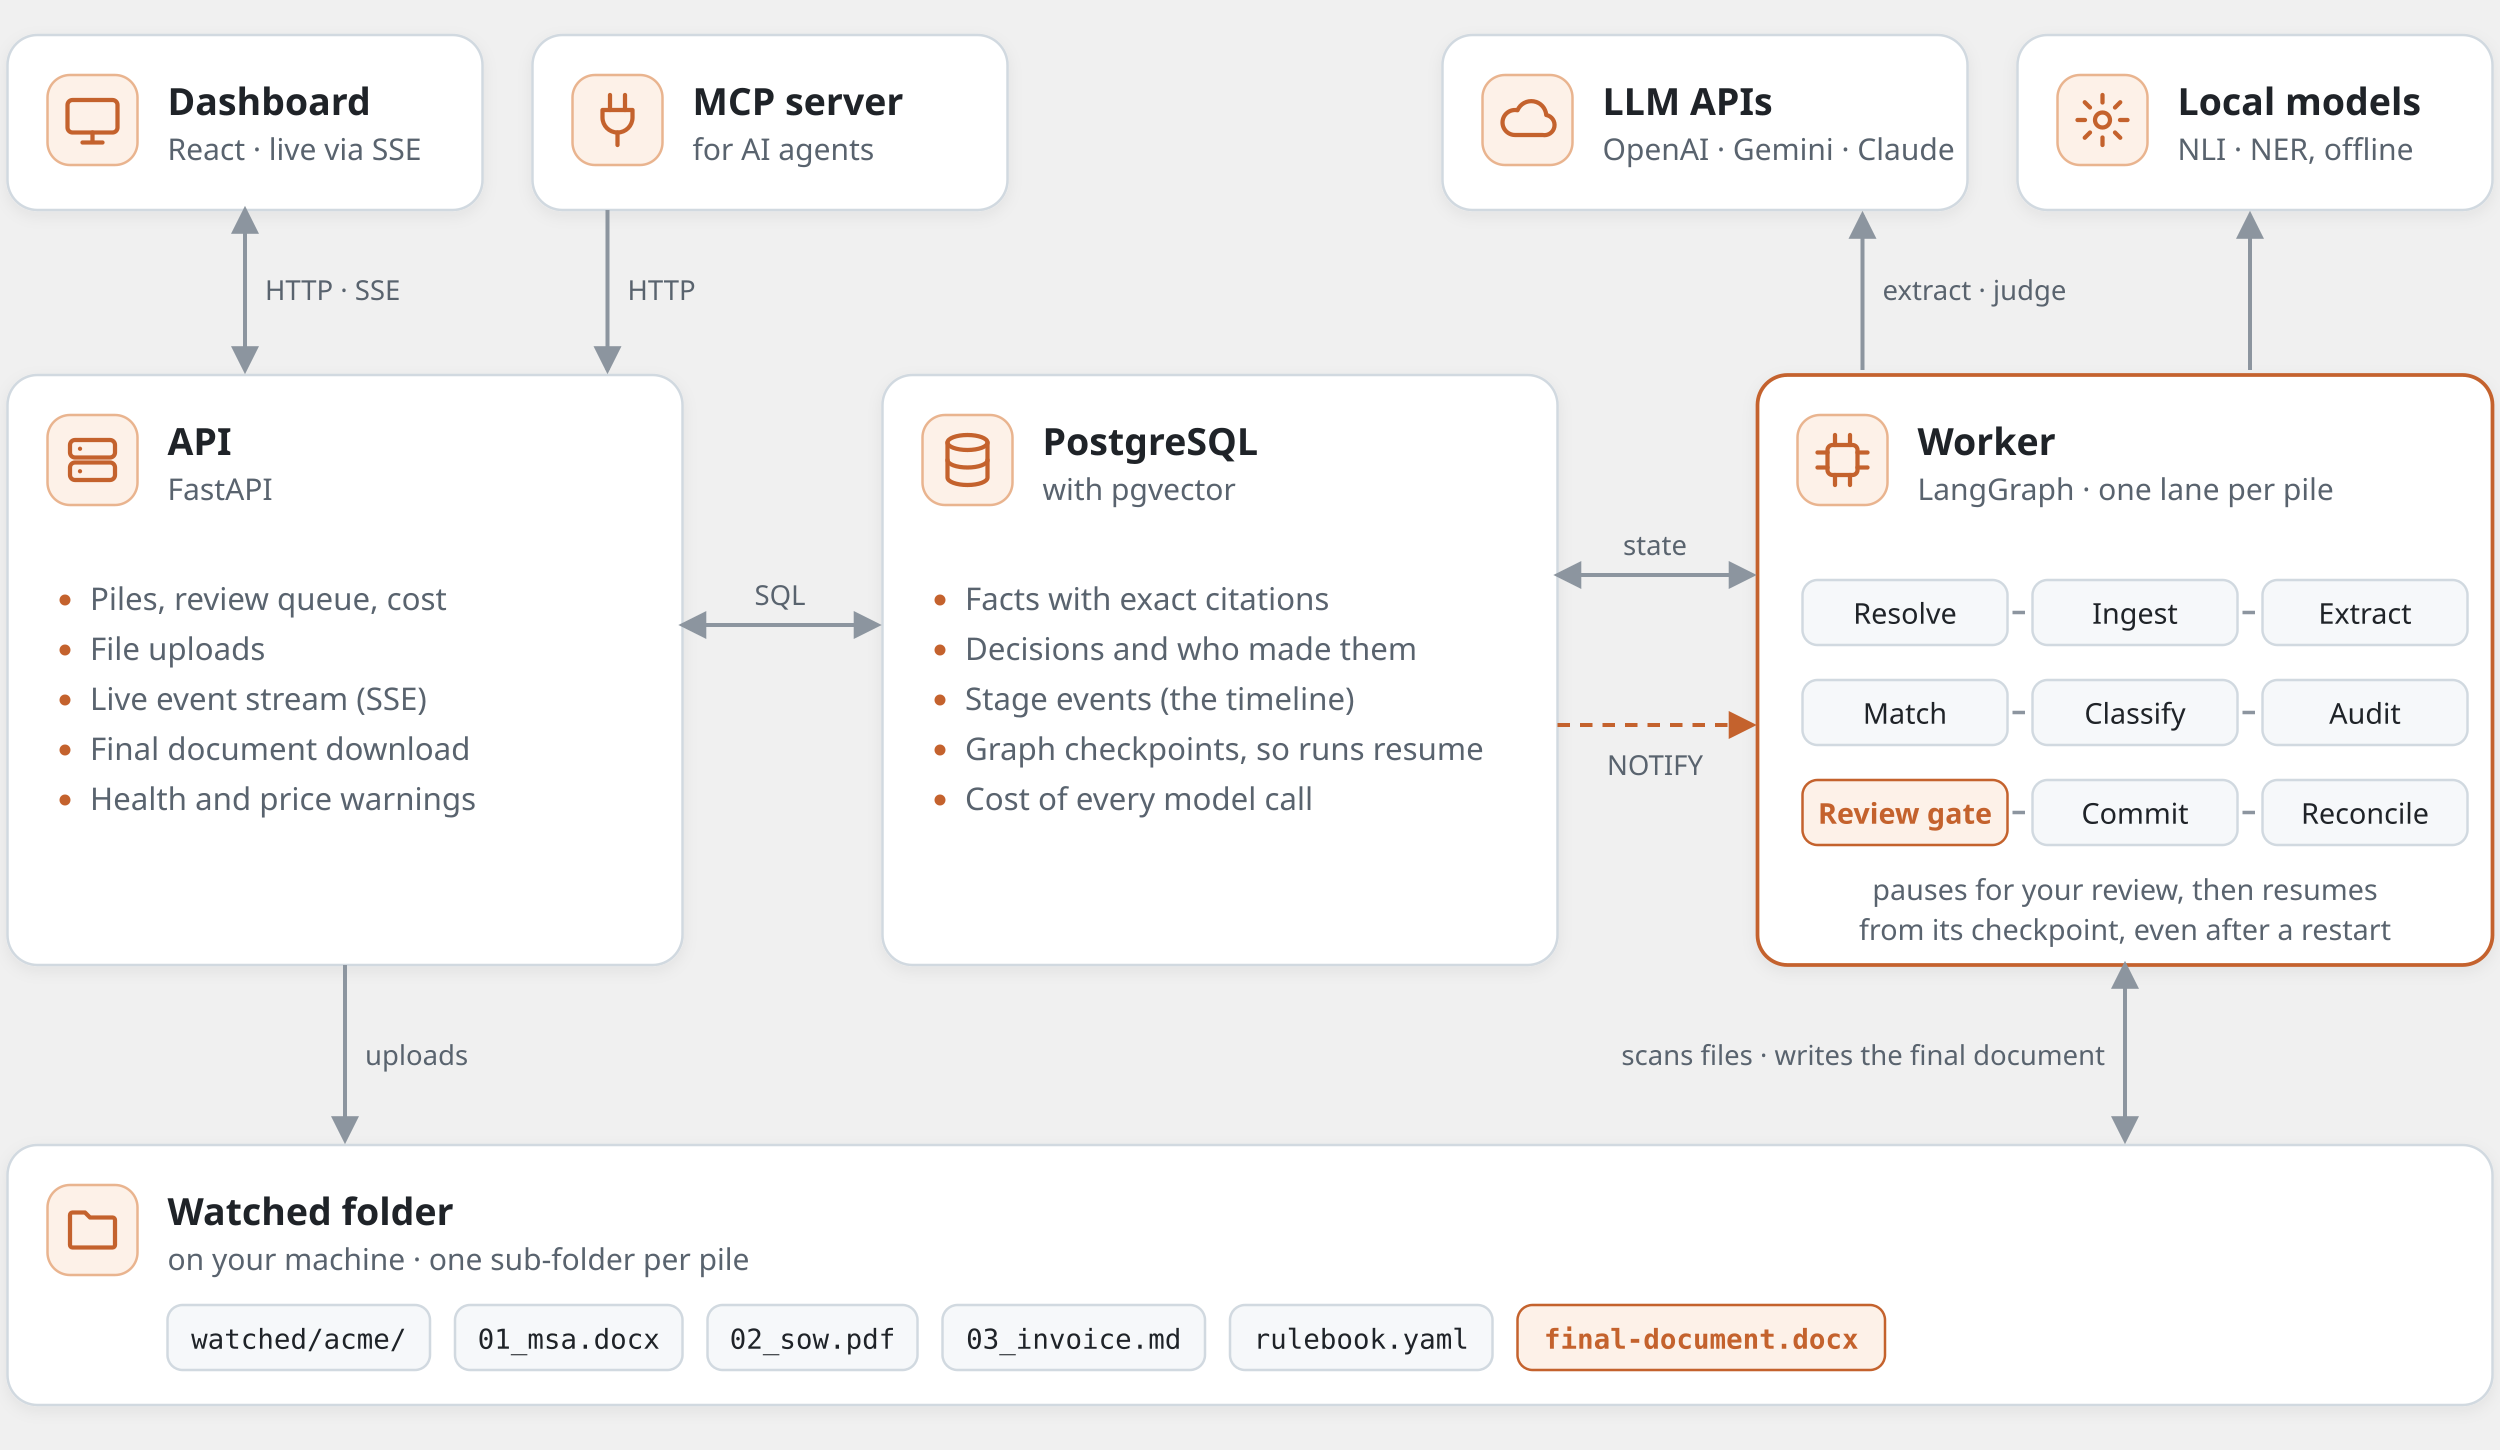
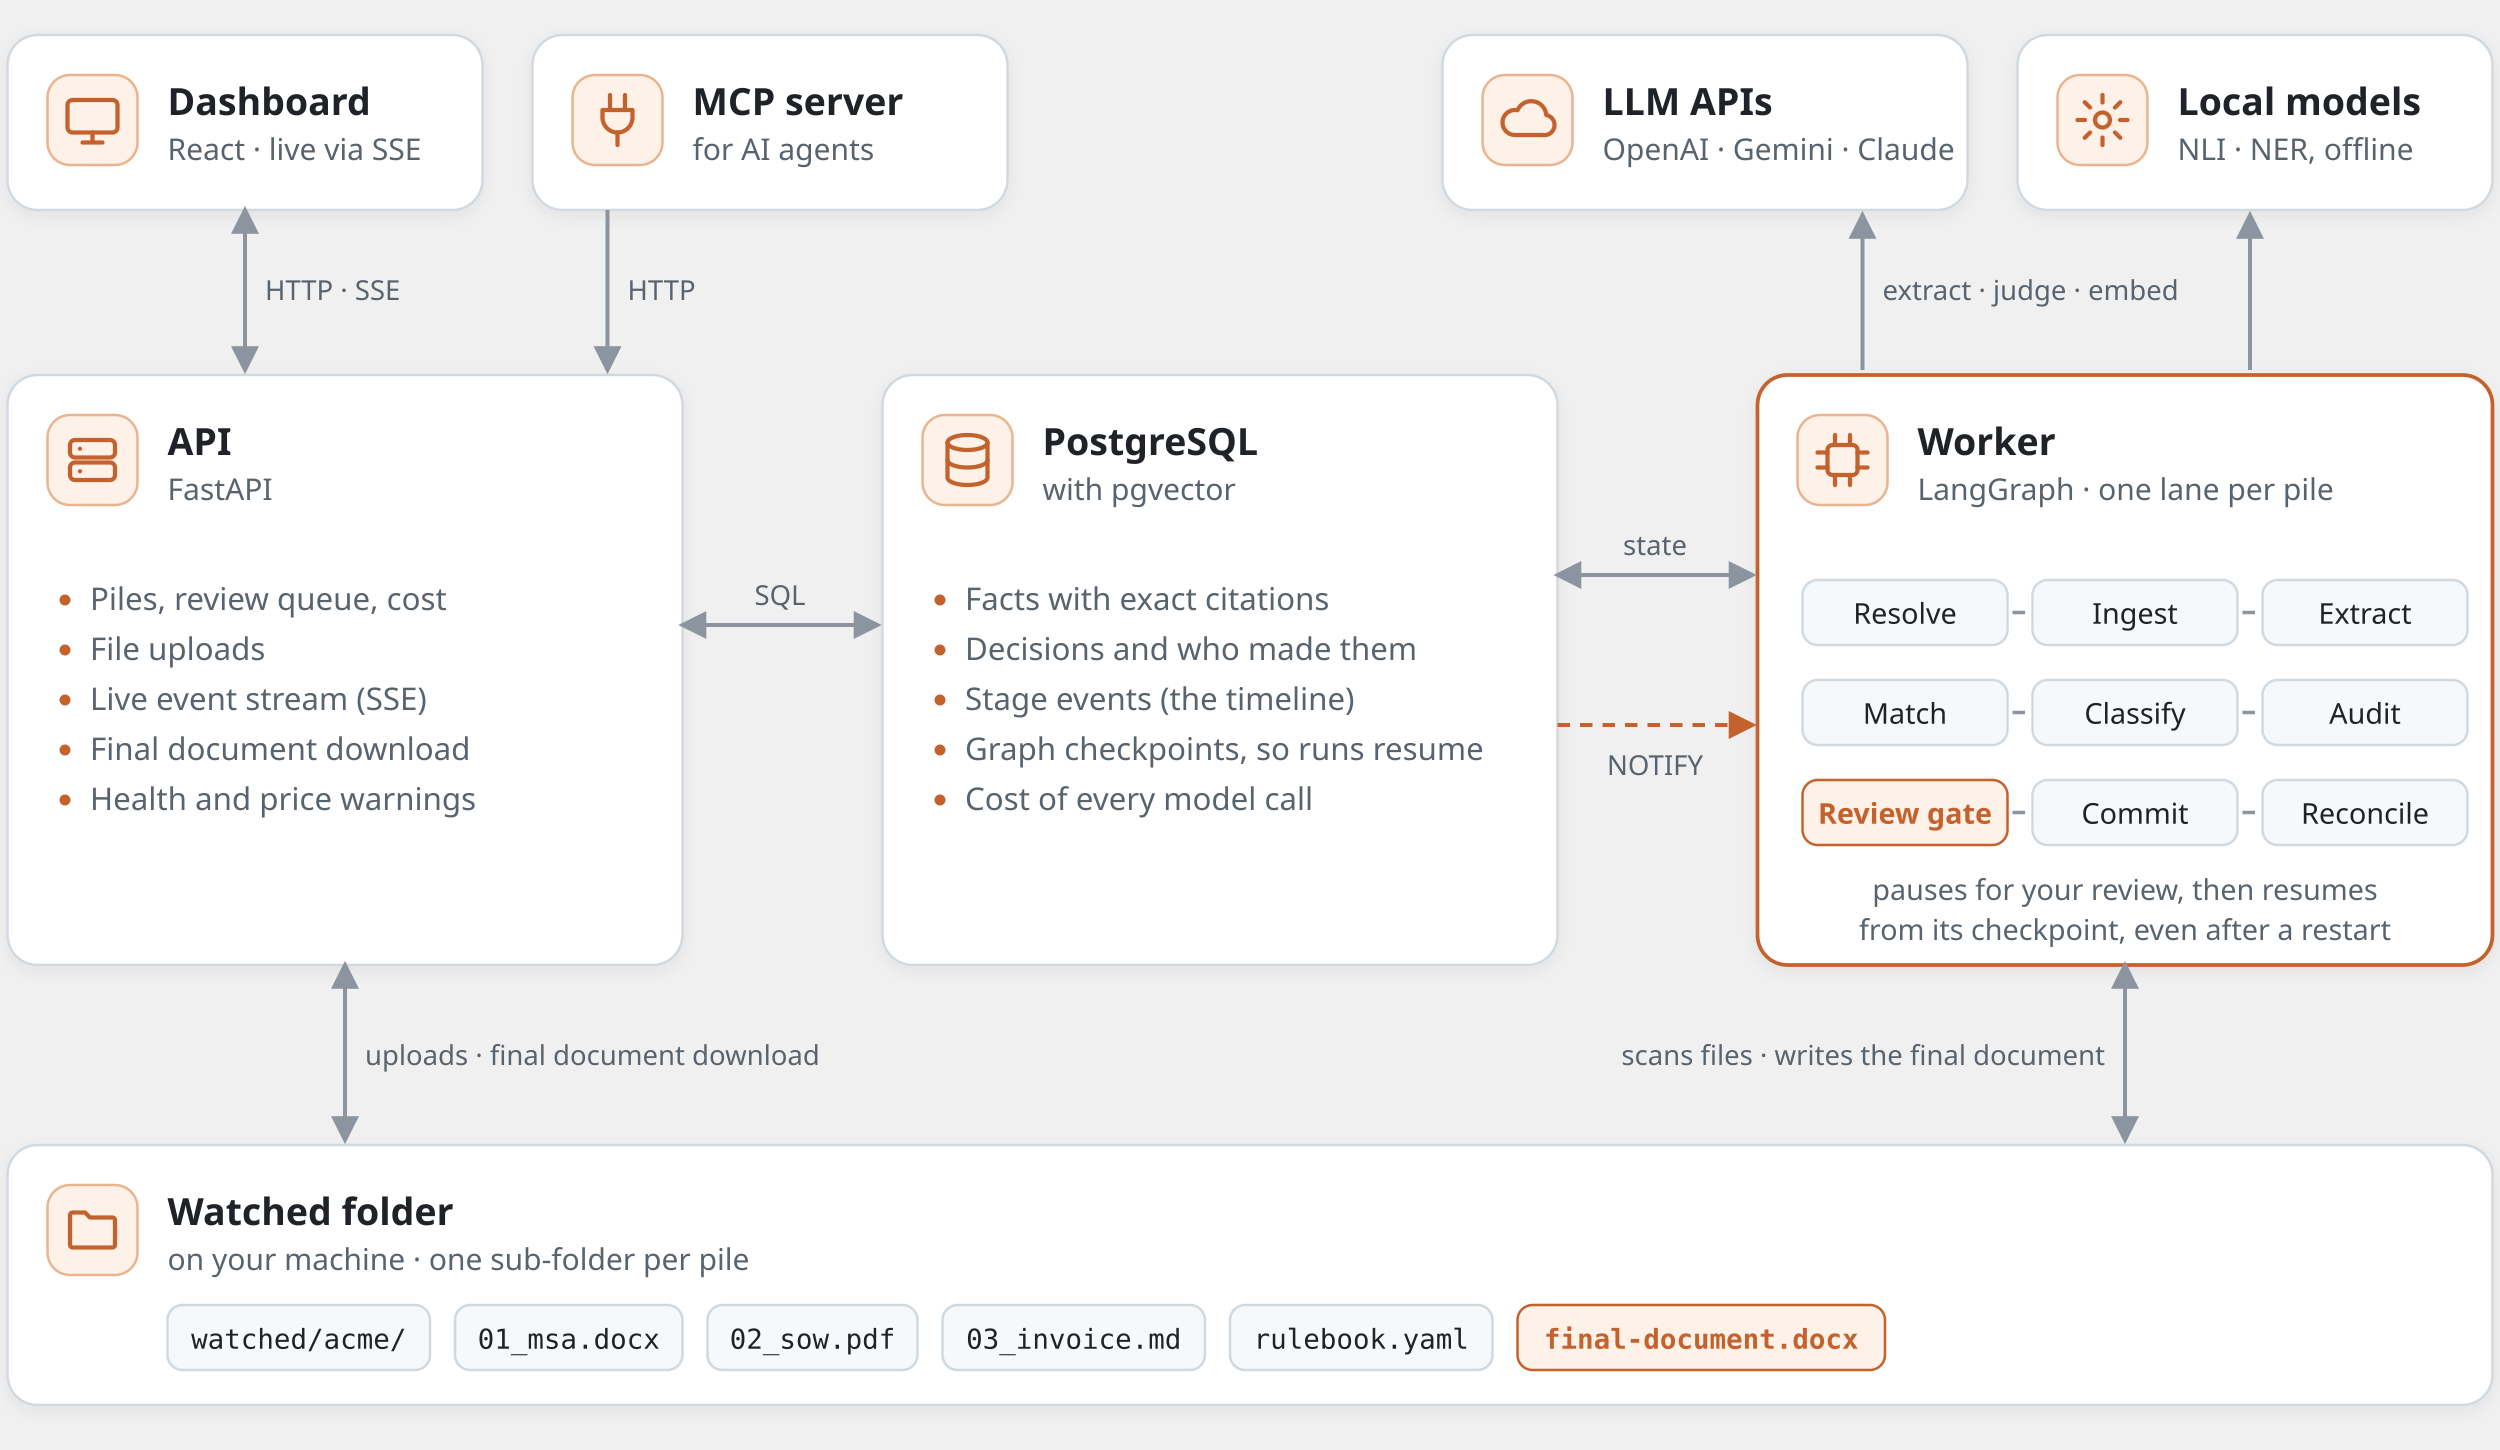
<svg xmlns="http://www.w3.org/2000/svg" width="1000" height="580" viewBox="0 0 1000 580" role="img" aria-label="Architecture: dashboard and MCP server call the FastAPI API; API and worker share PostgreSQL; the worker runs a LangGraph lane per pile, calls LLM APIs and local models, and reads and writes the watched folder">
  <defs>
    <filter id="sh" x="-10%" y="-10%" width="120%" height="140%">
      <feDropShadow dx="0" dy="2" stdDeviation="3" flood-color="#1f2328" flood-opacity="0.06" />
    </filter>
    <marker id="ah" viewBox="0 0 10 10" refX="8.5" refY="5" markerWidth="7" markerHeight="7" orient="auto-start-reverse">
      <path d="M0 0 L10 5 L0 10 z" fill="#8c959f" />
    </marker>
    <marker id="aa" viewBox="0 0 10 10" refX="8.5" refY="5" markerWidth="7" markerHeight="7" orient="auto-start-reverse">
      <path d="M0 0 L10 5 L0 10 z" fill="#c4622d" />
    </marker>
  </defs>
  <rect x="3" y="14" width="190" height="70" rx="12" fill="#ffffff" stroke="#d1d9e0" stroke-width="1" filter="url(#sh)" />
  <rect x="19" y="30" width="36" height="36" rx="9" fill="#fdf1e8" stroke="#e9b48f" />
  <g transform="translate(25 36) scale(1.0)" fill="none" stroke="#c4622d" stroke-width="1.7" stroke-linecap="round" stroke-linejoin="round">
    <rect x="2" y="4" width="20" height="13" rx="2" />
    <path d="M8 21h8M12 17v4" />
  </g>
  <text x="67" y="46" font-family="-apple-system, BlinkMacSystemFont, 'Segoe UI', 'Noto Sans', Helvetica, Arial, sans-serif" font-size="15" font-weight="650" fill="#1f2328" text-anchor="start">Dashboard</text>
  <text x="67" y="64" font-family="-apple-system, BlinkMacSystemFont, 'Segoe UI', 'Noto Sans', Helvetica, Arial, sans-serif" font-size="12" font-weight="400" fill="#59636e" text-anchor="start">React · live via SSE</text>
  <rect x="213" y="14" width="190" height="70" rx="12" fill="#ffffff" stroke="#d1d9e0" stroke-width="1" filter="url(#sh)" />
  <rect x="229" y="30" width="36" height="36" rx="9" fill="#fdf1e8" stroke="#e9b48f" />
  <g transform="translate(235 36) scale(1.0)" fill="none" stroke="#c4622d" stroke-width="1.7" stroke-linecap="round" stroke-linejoin="round">
    <path d="M9 2v6M15 2v6" />
    <path d="M6 8h12v3a6 6 0 0 1-12 0z" />
    <path d="M12 17v5" />
  </g>
  <text x="277" y="46" font-family="-apple-system, BlinkMacSystemFont, 'Segoe UI', 'Noto Sans', Helvetica, Arial, sans-serif" font-size="15" font-weight="650" fill="#1f2328" text-anchor="start">MCP server</text>
  <text x="277" y="64" font-family="-apple-system, BlinkMacSystemFont, 'Segoe UI', 'Noto Sans', Helvetica, Arial, sans-serif" font-size="12" font-weight="400" fill="#59636e" text-anchor="start">for AI agents</text>
  <rect x="577" y="14" width="210" height="70" rx="12" fill="#ffffff" stroke="#d1d9e0" stroke-width="1" filter="url(#sh)" />
  <rect x="593" y="30" width="36" height="36" rx="9" fill="#fdf1e8" stroke="#e9b48f" />
  <g transform="translate(599 36) scale(1.0)" fill="none" stroke="#c4622d" stroke-width="1.7" stroke-linecap="round" stroke-linejoin="round">
    <path d="M7 18a5 5 0 1 1 1-9.9A6 6 0 0 1 19.5 10 4 4 0 0 1 18 18z" />
  </g>
  <text x="641" y="46" font-family="-apple-system, BlinkMacSystemFont, 'Segoe UI', 'Noto Sans', Helvetica, Arial, sans-serif" font-size="15" font-weight="650" fill="#1f2328" text-anchor="start">LLM APIs</text>
  <text x="641" y="64" font-family="-apple-system, BlinkMacSystemFont, 'Segoe UI', 'Noto Sans', Helvetica, Arial, sans-serif" font-size="12" font-weight="400" fill="#59636e" text-anchor="start">OpenAI · Gemini · Claude</text>
  <rect x="807" y="14" width="190" height="70" rx="12" fill="#ffffff" stroke="#d1d9e0" stroke-width="1" filter="url(#sh)" />
  <rect x="823" y="30" width="36" height="36" rx="9" fill="#fdf1e8" stroke="#e9b48f" />
  <g transform="translate(829 36) scale(1.0)" fill="none" stroke="#c4622d" stroke-width="1.7" stroke-linecap="round" stroke-linejoin="round">
    <circle cx="12" cy="12" r="3" />
    <path d="M12 2v3M12 19v3M2 12h3M19 12h3M4.9 4.9 7 7M17 17l2.1 2.1M4.9 19.1 7 17M17 7l2.1-2.1" />
  </g>
  <text x="871" y="46" font-family="-apple-system, BlinkMacSystemFont, 'Segoe UI', 'Noto Sans', Helvetica, Arial, sans-serif" font-size="15" font-weight="650" fill="#1f2328" text-anchor="start">Local models</text>
  <text x="871" y="64" font-family="-apple-system, BlinkMacSystemFont, 'Segoe UI', 'Noto Sans', Helvetica, Arial, sans-serif" font-size="12" font-weight="400" fill="#59636e" text-anchor="start">NLI · NER, offline</text>
  <rect x="3" y="150" width="270" height="236" rx="12" fill="#ffffff" stroke="#d1d9e0" stroke-width="1" filter="url(#sh)" />
  <rect x="19" y="166" width="36" height="36" rx="9" fill="#fdf1e8" stroke="#e9b48f" />
  <g transform="translate(25 172) scale(1.0)" fill="none" stroke="#c4622d" stroke-width="1.7" stroke-linecap="round" stroke-linejoin="round">
    <rect x="3" y="4" width="18" height="7" rx="2" />
    <rect x="3" y="13" width="18" height="7" rx="2" />
    <path d="M7 7.5h.01M7 16.5h.01" />
  </g>
  <text x="67" y="182" font-family="-apple-system, BlinkMacSystemFont, 'Segoe UI', 'Noto Sans', Helvetica, Arial, sans-serif" font-size="15" font-weight="650" fill="#1f2328" text-anchor="start">API</text>
  <text x="67" y="200" font-family="-apple-system, BlinkMacSystemFont, 'Segoe UI', 'Noto Sans', Helvetica, Arial, sans-serif" font-size="12" font-weight="400" fill="#59636e" text-anchor="start">FastAPI</text>
  <circle cx="26" cy="240" r="2.2" fill="#c4622d" />
  <text x="36" y="244" font-family="-apple-system, BlinkMacSystemFont, 'Segoe UI', 'Noto Sans', Helvetica, Arial, sans-serif" font-size="12.5" font-weight="400" fill="#59636e" text-anchor="start">Piles, review queue, cost</text>
  <circle cx="26" cy="260" r="2.2" fill="#c4622d" />
  <text x="36" y="264" font-family="-apple-system, BlinkMacSystemFont, 'Segoe UI', 'Noto Sans', Helvetica, Arial, sans-serif" font-size="12.5" font-weight="400" fill="#59636e" text-anchor="start">File uploads</text>
  <circle cx="26" cy="280" r="2.2" fill="#c4622d" />
  <text x="36" y="284" font-family="-apple-system, BlinkMacSystemFont, 'Segoe UI', 'Noto Sans', Helvetica, Arial, sans-serif" font-size="12.5" font-weight="400" fill="#59636e" text-anchor="start">Live event stream (SSE)</text>
  <circle cx="26" cy="300" r="2.2" fill="#c4622d" />
  <text x="36" y="304" font-family="-apple-system, BlinkMacSystemFont, 'Segoe UI', 'Noto Sans', Helvetica, Arial, sans-serif" font-size="12.5" font-weight="400" fill="#59636e" text-anchor="start">Final document download</text>
  <circle cx="26" cy="320" r="2.2" fill="#c4622d" />
  <text x="36" y="324" font-family="-apple-system, BlinkMacSystemFont, 'Segoe UI', 'Noto Sans', Helvetica, Arial, sans-serif" font-size="12.5" font-weight="400" fill="#59636e" text-anchor="start">Health and price warnings</text>
  <rect x="353" y="150" width="270" height="236" rx="12" fill="#ffffff" stroke="#d1d9e0" stroke-width="1" filter="url(#sh)" />
  <rect x="369" y="166" width="36" height="36" rx="9" fill="#fdf1e8" stroke="#e9b48f" />
  <g transform="translate(375 172) scale(1.0)" fill="none" stroke="#c4622d" stroke-width="1.7" stroke-linecap="round" stroke-linejoin="round">
    <ellipse cx="12" cy="5" rx="8" ry="3" />
    <path d="M4 5v14c0 1.7 3.6 3 8 3s8-1.3 8-3V5" />
    <path d="M4 12c0 1.7 3.6 3 8 3s8-1.3 8-3" />
  </g>
  <text x="417" y="182" font-family="-apple-system, BlinkMacSystemFont, 'Segoe UI', 'Noto Sans', Helvetica, Arial, sans-serif" font-size="15" font-weight="650" fill="#1f2328" text-anchor="start">PostgreSQL</text>
  <text x="417" y="200" font-family="-apple-system, BlinkMacSystemFont, 'Segoe UI', 'Noto Sans', Helvetica, Arial, sans-serif" font-size="12" font-weight="400" fill="#59636e" text-anchor="start">with pgvector</text>
  <circle cx="376" cy="240" r="2.2" fill="#c4622d" />
  <text x="386" y="244" font-family="-apple-system, BlinkMacSystemFont, 'Segoe UI', 'Noto Sans', Helvetica, Arial, sans-serif" font-size="12.5" font-weight="400" fill="#59636e" text-anchor="start">Facts with exact citations</text>
  <circle cx="376" cy="260" r="2.2" fill="#c4622d" />
  <text x="386" y="264" font-family="-apple-system, BlinkMacSystemFont, 'Segoe UI', 'Noto Sans', Helvetica, Arial, sans-serif" font-size="12.5" font-weight="400" fill="#59636e" text-anchor="start">Decisions and who made them</text>
  <circle cx="376" cy="280" r="2.2" fill="#c4622d" />
  <text x="386" y="284" font-family="-apple-system, BlinkMacSystemFont, 'Segoe UI', 'Noto Sans', Helvetica, Arial, sans-serif" font-size="12.5" font-weight="400" fill="#59636e" text-anchor="start">Stage events (the timeline)</text>
  <circle cx="376" cy="300" r="2.2" fill="#c4622d" />
  <text x="386" y="304" font-family="-apple-system, BlinkMacSystemFont, 'Segoe UI', 'Noto Sans', Helvetica, Arial, sans-serif" font-size="12.5" font-weight="400" fill="#59636e" text-anchor="start">Graph checkpoints, so runs resume</text>
  <circle cx="376" cy="320" r="2.2" fill="#c4622d" />
  <text x="386" y="324" font-family="-apple-system, BlinkMacSystemFont, 'Segoe UI', 'Noto Sans', Helvetica, Arial, sans-serif" font-size="12.5" font-weight="400" fill="#59636e" text-anchor="start">Cost of every model call</text>
  <rect x="703" y="150" width="294" height="236" rx="12" fill="#ffffff" stroke="#c4622d" stroke-width="1.5" filter="url(#sh)" />
  <rect x="719" y="166" width="36" height="36" rx="9" fill="#fdf1e8" stroke="#e9b48f" />
  <g transform="translate(725 172) scale(1.0)" fill="none" stroke="#c4622d" stroke-width="1.7" stroke-linecap="round" stroke-linejoin="round">
    <rect x="6" y="6" width="12" height="12" rx="2" />
    <path d="M9 2v4M15 2v4M9 18v4M15 18v4M2 9h4M2 15h4M18 9h4M18 15h4" />
  </g>
  <text x="767" y="182" font-family="-apple-system, BlinkMacSystemFont, 'Segoe UI', 'Noto Sans', Helvetica, Arial, sans-serif" font-size="15" font-weight="650" fill="#1f2328" text-anchor="start">Worker</text>
  <text x="767" y="200" font-family="-apple-system, BlinkMacSystemFont, 'Segoe UI', 'Noto Sans', Helvetica, Arial, sans-serif" font-size="12" font-weight="400" fill="#59636e" text-anchor="start">LangGraph · one lane per pile</text>
  <rect x="721" y="232" width="82" height="26" rx="6" fill="#f6f8fa" stroke="#d1d9e0" />
  <text x="762.0" y="249.5" font-family="-apple-system, BlinkMacSystemFont, 'Segoe UI', 'Noto Sans', Helvetica, Arial, sans-serif" font-size="11.5" font-weight="500" fill="#1f2328" text-anchor="middle">Resolve</text>
  <path d="M805 245 l5 0" stroke="#8c959f" stroke-width="1.4" />
  <rect x="813" y="232" width="82" height="26" rx="6" fill="#f6f8fa" stroke="#d1d9e0" />
  <text x="854.0" y="249.5" font-family="-apple-system, BlinkMacSystemFont, 'Segoe UI', 'Noto Sans', Helvetica, Arial, sans-serif" font-size="11.5" font-weight="500" fill="#1f2328" text-anchor="middle">Ingest</text>
  <path d="M897 245 l5 0" stroke="#8c959f" stroke-width="1.4" />
  <rect x="905" y="232" width="82" height="26" rx="6" fill="#f6f8fa" stroke="#d1d9e0" />
  <text x="946.0" y="249.5" font-family="-apple-system, BlinkMacSystemFont, 'Segoe UI', 'Noto Sans', Helvetica, Arial, sans-serif" font-size="11.5" font-weight="500" fill="#1f2328" text-anchor="middle">Extract</text>
  <rect x="721" y="272" width="82" height="26" rx="6" fill="#f6f8fa" stroke="#d1d9e0" />
  <text x="762.0" y="289.5" font-family="-apple-system, BlinkMacSystemFont, 'Segoe UI', 'Noto Sans', Helvetica, Arial, sans-serif" font-size="11.5" font-weight="500" fill="#1f2328" text-anchor="middle">Match</text>
  <path d="M805 285 l5 0" stroke="#8c959f" stroke-width="1.4" />
  <rect x="813" y="272" width="82" height="26" rx="6" fill="#f6f8fa" stroke="#d1d9e0" />
  <text x="854.0" y="289.5" font-family="-apple-system, BlinkMacSystemFont, 'Segoe UI', 'Noto Sans', Helvetica, Arial, sans-serif" font-size="11.5" font-weight="500" fill="#1f2328" text-anchor="middle">Classify</text>
  <path d="M897 285 l5 0" stroke="#8c959f" stroke-width="1.4" />
  <rect x="905" y="272" width="82" height="26" rx="6" fill="#f6f8fa" stroke="#d1d9e0" />
  <text x="946.0" y="289.5" font-family="-apple-system, BlinkMacSystemFont, 'Segoe UI', 'Noto Sans', Helvetica, Arial, sans-serif" font-size="11.5" font-weight="500" fill="#1f2328" text-anchor="middle">Audit</text>
  <rect x="721" y="312" width="82" height="26" rx="6" fill="#fdf1e8" stroke="#c4622d" />
  <text x="762.0" y="329.5" font-family="-apple-system, BlinkMacSystemFont, 'Segoe UI', 'Noto Sans', Helvetica, Arial, sans-serif" font-size="11.5" font-weight="600" fill="#c4622d" text-anchor="middle">Review gate</text>
  <path d="M805 325 l5 0" stroke="#8c959f" stroke-width="1.4" />
  <rect x="813" y="312" width="82" height="26" rx="6" fill="#f6f8fa" stroke="#d1d9e0" />
  <text x="854.0" y="329.5" font-family="-apple-system, BlinkMacSystemFont, 'Segoe UI', 'Noto Sans', Helvetica, Arial, sans-serif" font-size="11.5" font-weight="500" fill="#1f2328" text-anchor="middle">Commit</text>
  <path d="M897 325 l5 0" stroke="#8c959f" stroke-width="1.4" />
  <rect x="905" y="312" width="82" height="26" rx="6" fill="#f6f8fa" stroke="#d1d9e0" />
  <text x="946.0" y="329.5" font-family="-apple-system, BlinkMacSystemFont, 'Segoe UI', 'Noto Sans', Helvetica, Arial, sans-serif" font-size="11.5" font-weight="500" fill="#1f2328" text-anchor="middle">Reconcile</text>
  <text x="850.0" y="360" font-family="-apple-system, BlinkMacSystemFont, 'Segoe UI', 'Noto Sans', Helvetica, Arial, sans-serif" font-size="11.5" font-weight="400" fill="#59636e" text-anchor="middle">pauses for your review, then resumes</text>
  <text x="850.0" y="376" font-family="-apple-system, BlinkMacSystemFont, 'Segoe UI', 'Noto Sans', Helvetica, Arial, sans-serif" font-size="11.5" font-weight="400" fill="#59636e" text-anchor="middle">from its checkpoint, even after a restart</text>
  <rect x="3" y="458" width="994" height="104" rx="12" fill="#ffffff" stroke="#d1d9e0" stroke-width="1" filter="url(#sh)" />
  <rect x="19" y="474" width="36" height="36" rx="9" fill="#fdf1e8" stroke="#e9b48f" />
  <g transform="translate(25 480) scale(1.0)" fill="none" stroke="#c4622d" stroke-width="1.7" stroke-linecap="round" stroke-linejoin="round">
    <path d="M3 6a1 1 0 0 1 1-1h5l2 2h9a1 1 0 0 1 1 1v10a1 1 0 0 1-1 1H4a1 1 0 0 1-1-1z" />
  </g>
  <text x="67" y="490" font-family="-apple-system, BlinkMacSystemFont, 'Segoe UI', 'Noto Sans', Helvetica, Arial, sans-serif" font-size="15" font-weight="650" fill="#1f2328" text-anchor="start">Watched folder</text>
  <text x="67" y="508" font-family="-apple-system, BlinkMacSystemFont, 'Segoe UI', 'Noto Sans', Helvetica, Arial, sans-serif" font-size="12" font-weight="400" fill="#59636e" text-anchor="start">on your machine · one sub-folder per pile</text>
  <rect x="67" y="522" width="105.0" height="26" rx="6" fill="#f6f8fa" stroke="#d1d9e0" />
  <text x="119.5" y="539.5" font-family="ui-monospace, SFMono-Regular, 'SF Mono', Menlo, Consolas, monospace" font-size="11" font-weight="500" fill="#1f2328" text-anchor="middle">watched/acme/</text>
  <rect x="182.0" y="522" width="91.0" height="26" rx="6" fill="#f6f8fa" stroke="#d1d9e0" />
  <text x="227.5" y="539.5" font-family="ui-monospace, SFMono-Regular, 'SF Mono', Menlo, Consolas, monospace" font-size="11" font-weight="500" fill="#1f2328" text-anchor="middle">01_msa.docx</text>
  <rect x="283.0" y="522" width="84.0" height="26" rx="6" fill="#f6f8fa" stroke="#d1d9e0" />
  <text x="325.0" y="539.5" font-family="ui-monospace, SFMono-Regular, 'SF Mono', Menlo, Consolas, monospace" font-size="11" font-weight="500" fill="#1f2328" text-anchor="middle">02_sow.pdf</text>
  <rect x="377.0" y="522" width="105.0" height="26" rx="6" fill="#f6f8fa" stroke="#d1d9e0" />
  <text x="429.5" y="539.5" font-family="ui-monospace, SFMono-Regular, 'SF Mono', Menlo, Consolas, monospace" font-size="11" font-weight="500" fill="#1f2328" text-anchor="middle">03_invoice.md</text>
  <rect x="492.0" y="522" width="105.0" height="26" rx="6" fill="#f6f8fa" stroke="#d1d9e0" />
  <text x="544.5" y="539.5" font-family="ui-monospace, SFMono-Regular, 'SF Mono', Menlo, Consolas, monospace" font-size="11" font-weight="500" fill="#1f2328" text-anchor="middle">rulebook.yaml</text>
  <rect x="607.0" y="522" width="147.0" height="26" rx="6" fill="#fdf1e8" stroke="#c4622d" />
  <text x="680.5" y="539.5" font-family="ui-monospace, SFMono-Regular, 'SF Mono', Menlo, Consolas, monospace" font-size="11" font-weight="600" fill="#c4622d" text-anchor="middle">final-document.docx</text>
  <line x1="98" y1="84" x2="98" y2="148" stroke="#8c959f" stroke-width="1.6" marker-start="url(#ah)" marker-end="url(#ah)" />
  <text x="106" y="120" font-family="-apple-system, BlinkMacSystemFont, 'Segoe UI', 'Noto Sans', Helvetica, Arial, sans-serif" font-size="11" font-weight="500" fill="#59636e" text-anchor="start">HTTP · SSE</text>
  <line x1="243" y1="84" x2="243" y2="148" stroke="#8c959f" stroke-width="1.6" marker-end="url(#ah)" />
  <text x="251" y="120" font-family="-apple-system, BlinkMacSystemFont, 'Segoe UI', 'Noto Sans', Helvetica, Arial, sans-serif" font-size="11" font-weight="500" fill="#59636e" text-anchor="start">HTTP</text>
  <line x1="273" y1="250" x2="351" y2="250" stroke="#8c959f" stroke-width="1.6" marker-start="url(#ah)" marker-end="url(#ah)" />
  <text x="312" y="242" font-family="-apple-system, BlinkMacSystemFont, 'Segoe UI', 'Noto Sans', Helvetica, Arial, sans-serif" font-size="11" font-weight="500" fill="#59636e" text-anchor="middle">SQL</text>
  <line x1="623" y1="230" x2="701" y2="230" stroke="#8c959f" stroke-width="1.6" marker-start="url(#ah)" marker-end="url(#ah)" />
  <text x="662" y="222" font-family="-apple-system, BlinkMacSystemFont, 'Segoe UI', 'Noto Sans', Helvetica, Arial, sans-serif" font-size="11" font-weight="500" fill="#59636e" text-anchor="middle">state</text>
  <line x1="623" y1="290" x2="701" y2="290" stroke="#c4622d" stroke-width="1.6" stroke-dasharray="5 4" marker-end="url(#aa)" />
  <text x="662" y="310" font-family="-apple-system, BlinkMacSystemFont, 'Segoe UI', 'Noto Sans', Helvetica, Arial, sans-serif" font-size="11" font-weight="500" fill="#59636e" text-anchor="middle">NOTIFY</text>
  <line x1="745" y1="148" x2="745" y2="86" stroke="#8c959f" stroke-width="1.6" marker-end="url(#ah)" />
  <line x1="900" y1="148" x2="900" y2="86" stroke="#8c959f" stroke-width="1.6" marker-end="url(#ah)" />
-   <text x="753" y="120" font-family="-apple-system, BlinkMacSystemFont, 'Segoe UI', 'Noto Sans', Helvetica, Arial, sans-serif" font-size="11" font-weight="500" fill="#59636e" text-anchor="start">extract · judge</text>
-   <line x1="138" y1="386" x2="138" y2="456" stroke="#8c959f" stroke-width="1.6" marker-end="url(#ah)" />
-   <text x="146" y="426" font-family="-apple-system, BlinkMacSystemFont, 'Segoe UI', 'Noto Sans', Helvetica, Arial, sans-serif" font-size="11" font-weight="500" fill="#59636e" text-anchor="start">uploads</text>
+   <text x="753" y="120" font-family="-apple-system, BlinkMacSystemFont, 'Segoe UI', 'Noto Sans', Helvetica, Arial, sans-serif" font-size="11" font-weight="500" fill="#59636e" text-anchor="start">extract · judge · embed</text>
+   <line x1="138" y1="386" x2="138" y2="456" stroke="#8c959f" stroke-width="1.6" marker-start="url(#ah)" marker-end="url(#ah)" />
+   <text x="146" y="426" font-family="-apple-system, BlinkMacSystemFont, 'Segoe UI', 'Noto Sans', Helvetica, Arial, sans-serif" font-size="11" font-weight="500" fill="#59636e" text-anchor="start">uploads · final document download</text>
  <line x1="850" y1="386" x2="850" y2="456" stroke="#8c959f" stroke-width="1.6" marker-start="url(#ah)" marker-end="url(#ah)" />
  <text x="842" y="426" font-family="-apple-system, BlinkMacSystemFont, 'Segoe UI', 'Noto Sans', Helvetica, Arial, sans-serif" font-size="11" font-weight="500" fill="#59636e" text-anchor="end">scans files · writes the final document</text>
</svg>
